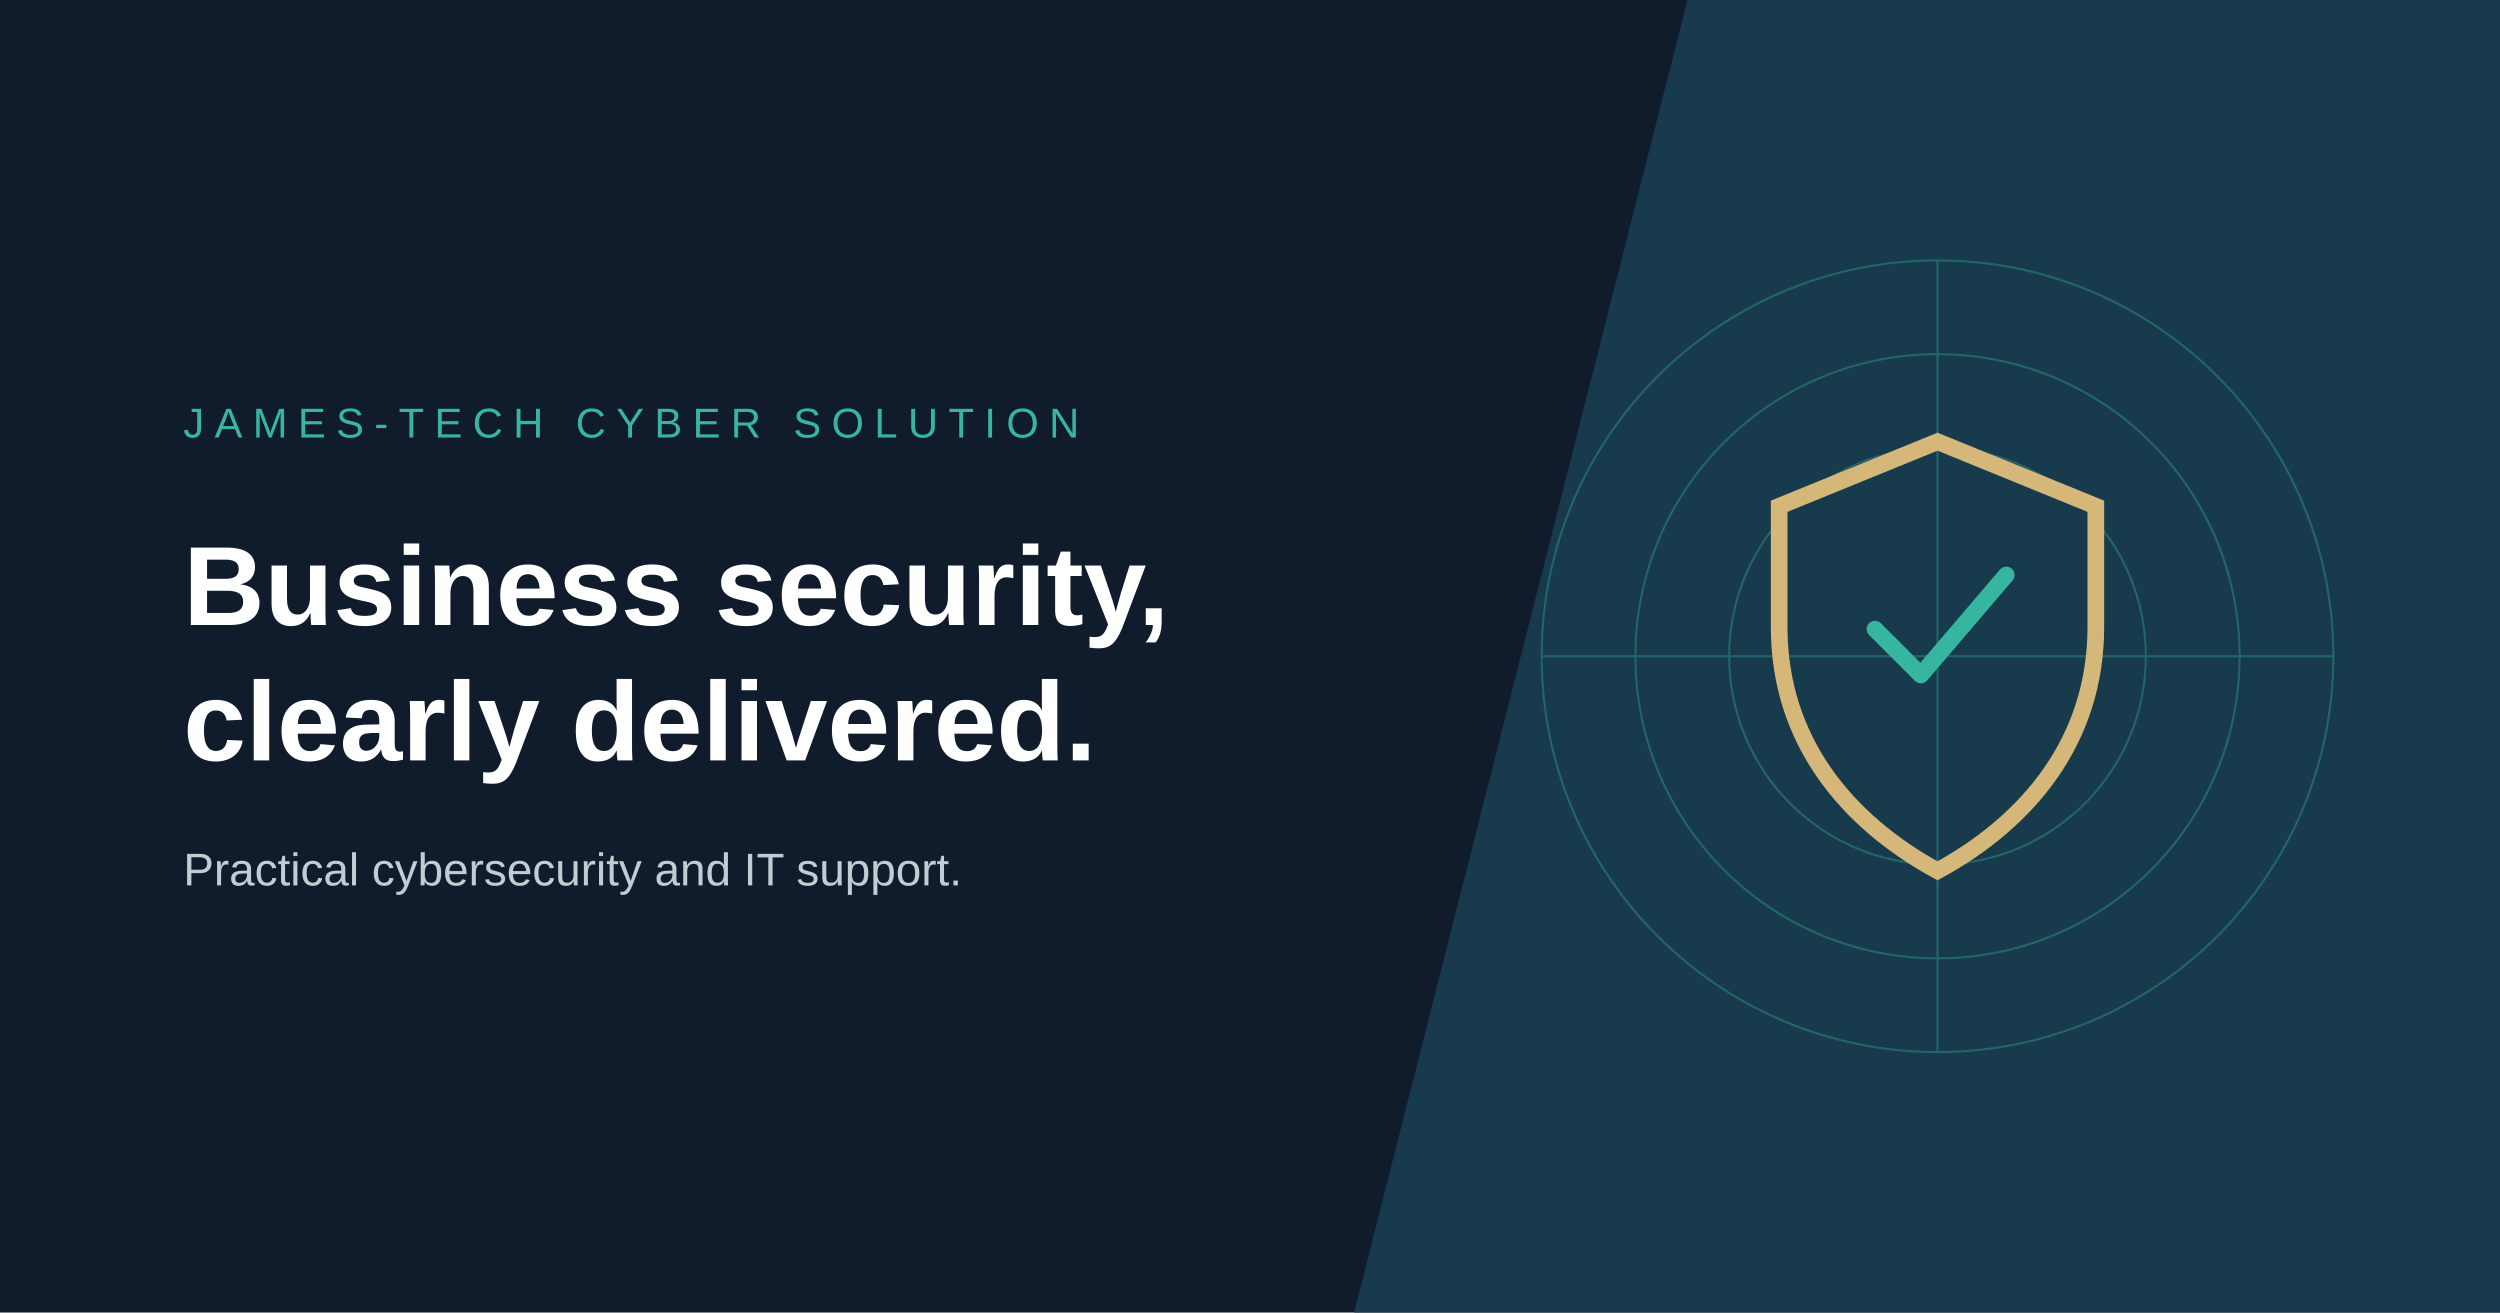
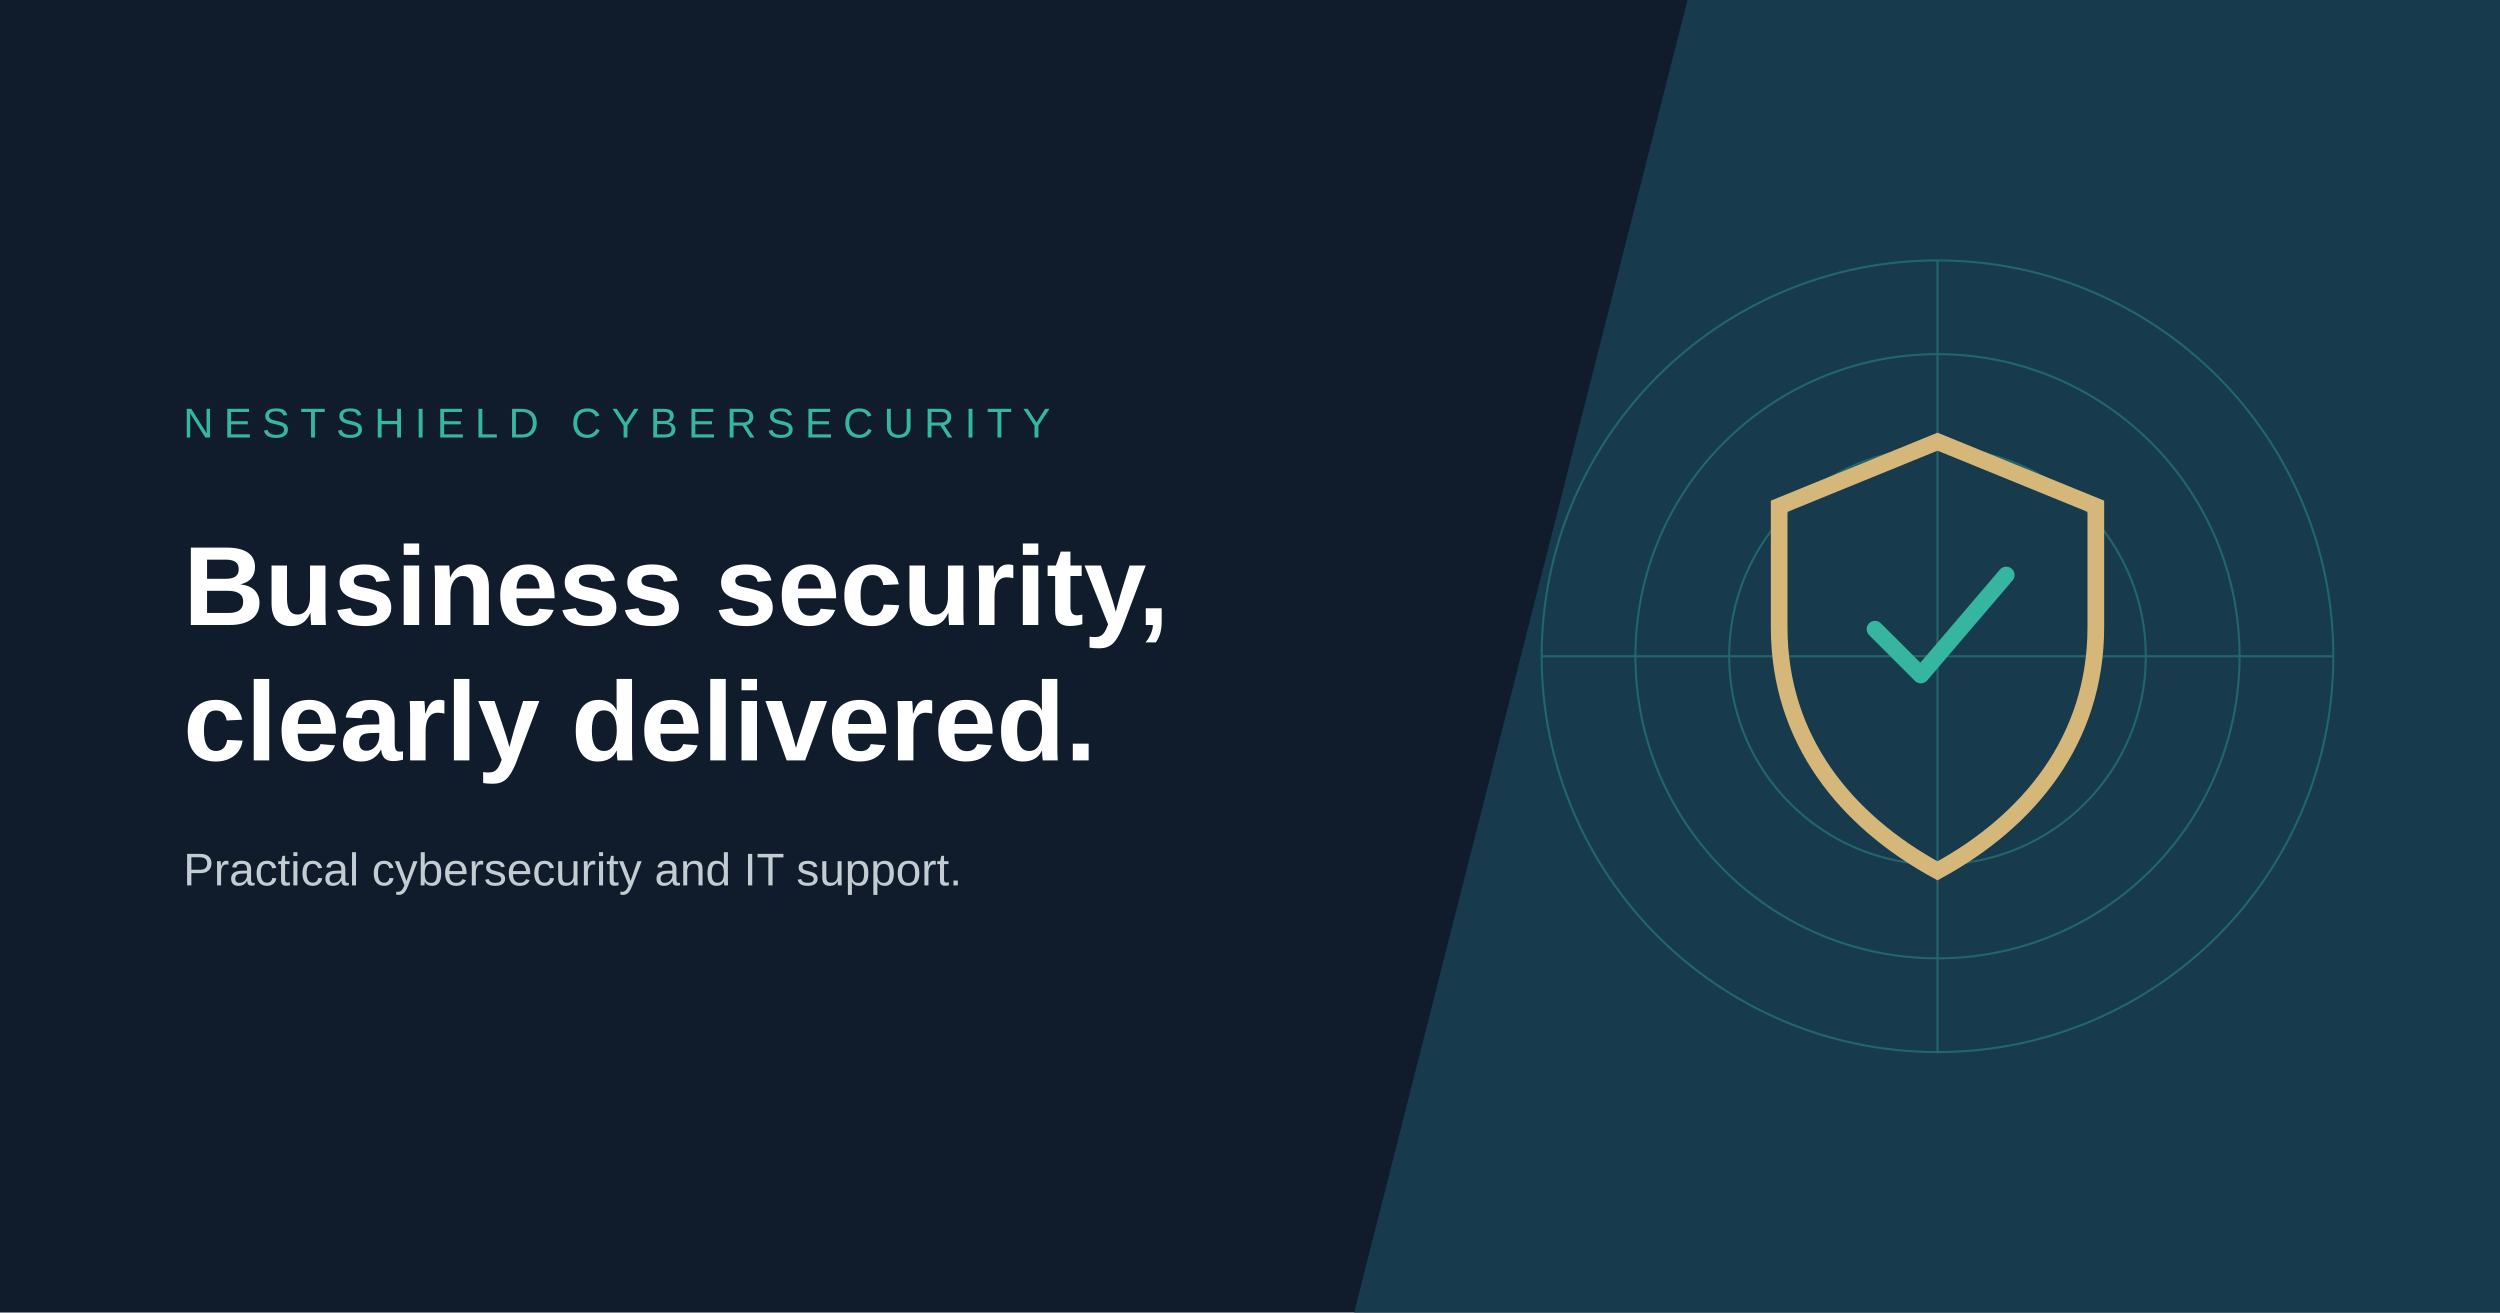
<svg xmlns="http://www.w3.org/2000/svg" width="1200" height="630" viewBox="0 0 1200 630">
  <rect width="1200" height="630" fill="#101c2c" />
  <path d="M810 0h390v630H650z" fill="#173b4d" />
  <g fill="none" stroke="#36b6a0" opacity=".35">
    <circle cx="930" cy="315" r="190" />
    <circle cx="930" cy="315" r="145" />
    <circle cx="930" cy="315" r="100" />
    <path d="M740 315h380M930 125v380" />
  </g>
  <path d="m930 212 76 31v58c0 54-32 93-76 117-44-24-76-63-76-117v-58z" fill="none" stroke="#d5b77a" stroke-width="8" />
  <path d="m900 302 22 22 41-48" fill="none" stroke="#36b6a0" stroke-width="8" stroke-linecap="round" stroke-linejoin="round" />
-   <text x="88" y="210" font-family="Arial,sans-serif" font-size="20" letter-spacing="5" fill="#36b6a0">JAMES-TECH CYBER SOLUTION</text>
+   <text x="88" y="210" font-family="Arial,sans-serif" font-size="20" letter-spacing="5" fill="#36b6a0">NESTSHIELD CYBERSECURITY</text>
  <text x="88" y="300" font-family="Arial,sans-serif" font-weight="700" font-size="54" fill="#fff">Business security,</text>
  <text x="88" y="365" font-family="Arial,sans-serif" font-weight="700" font-size="54" fill="#fff">clearly delivered.</text>
  <text x="88" y="425" font-family="Arial,sans-serif" font-size="22" fill="#c2ccd2">Practical cybersecurity and IT support.</text>
</svg>
